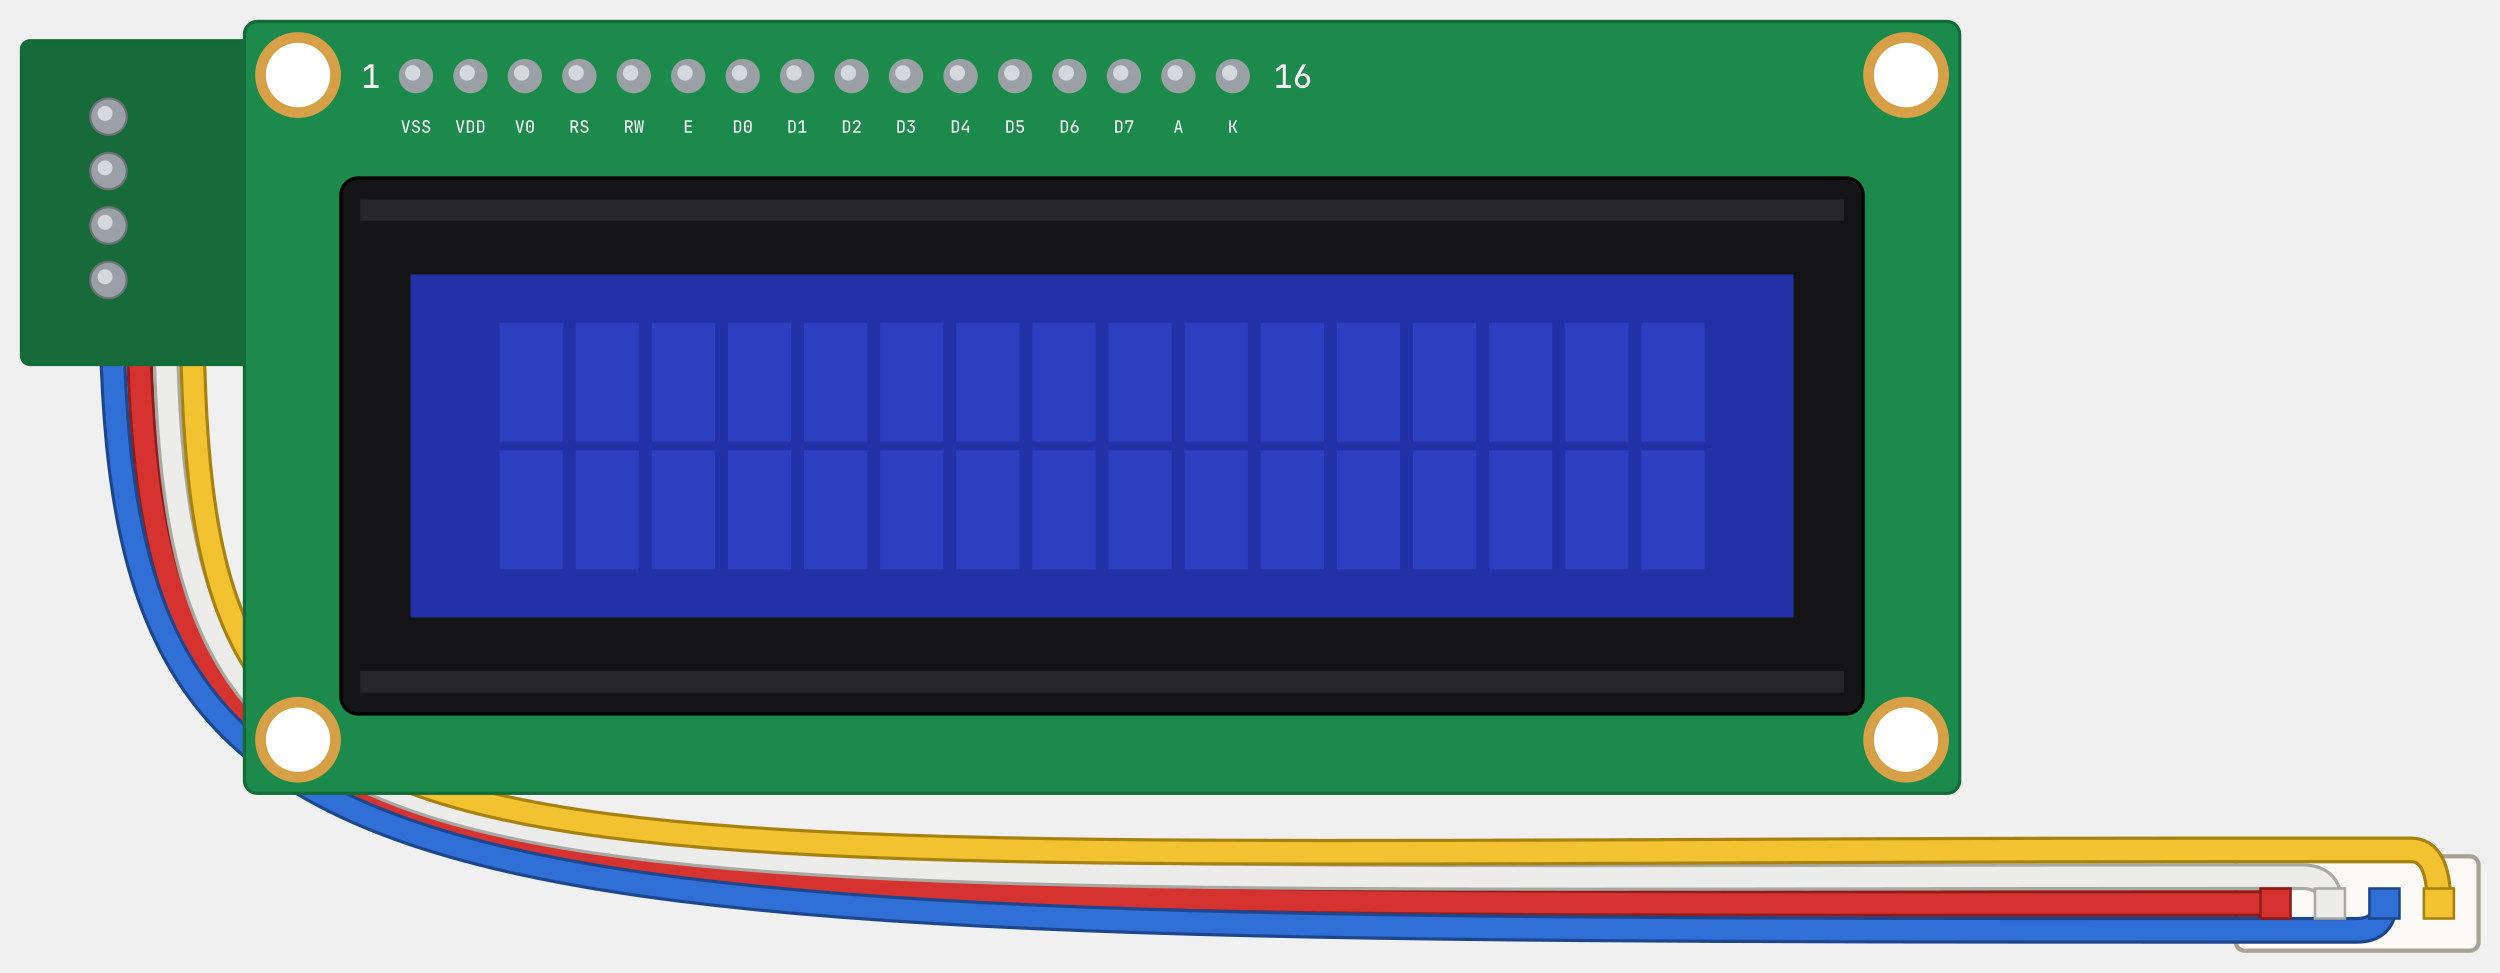
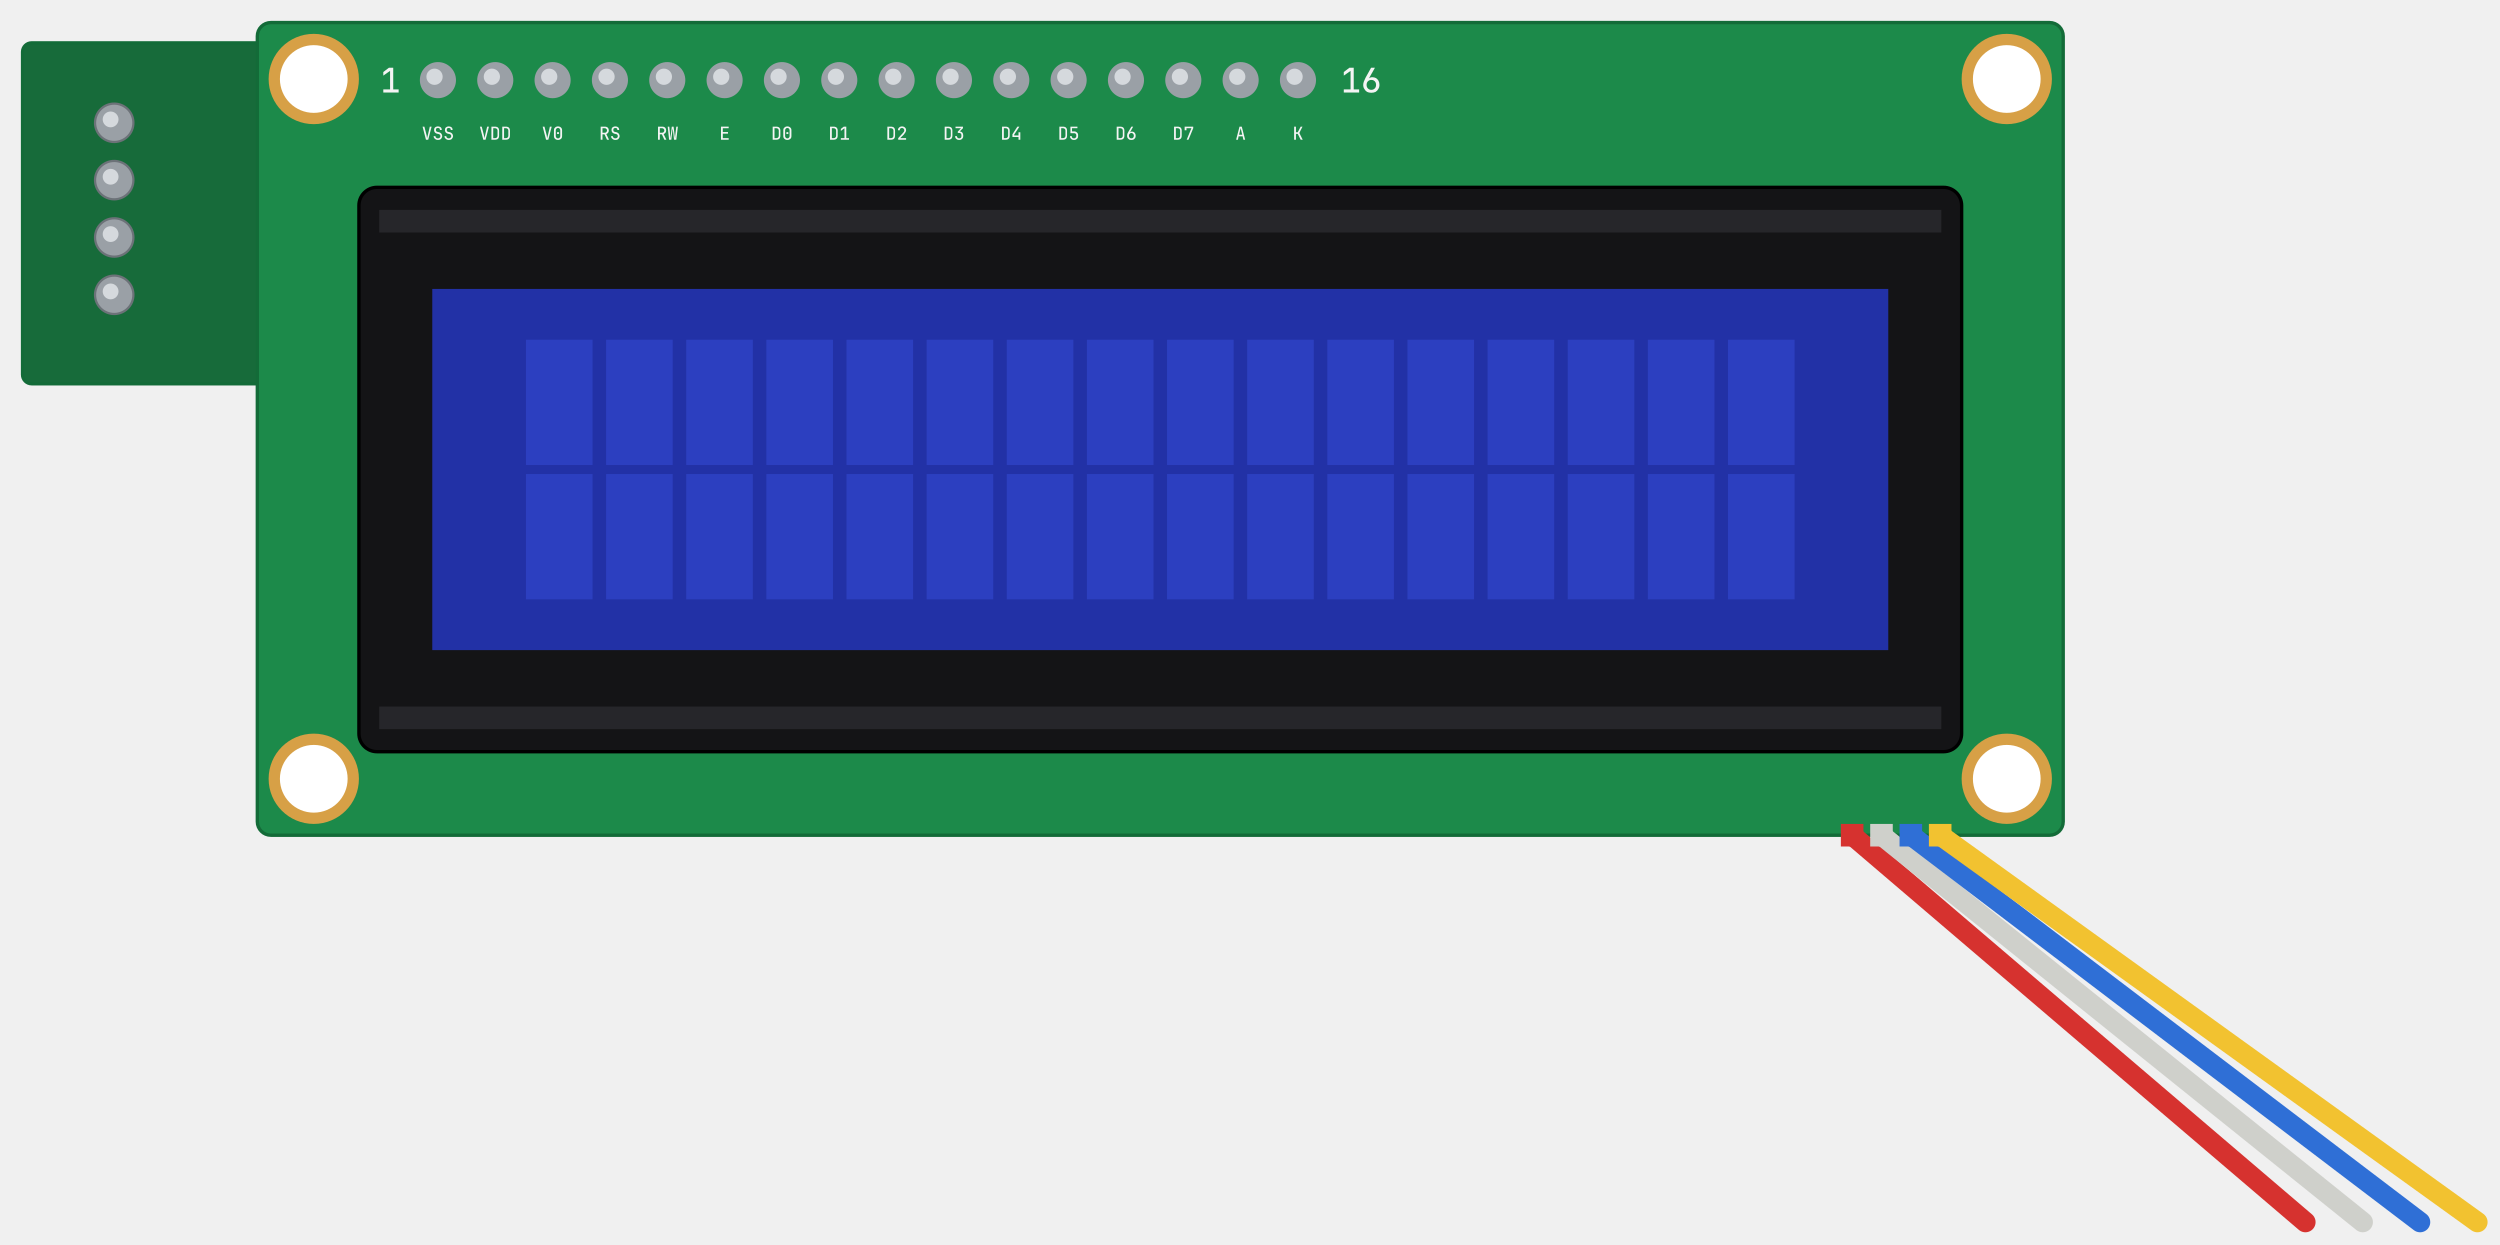
- <svg xmlns="http://www.w3.org/2000/svg" version="1.1" width="116.6mm" height="45.34mm" viewBox="0 0 116.6 45.34">
+ <svg xmlns="http://www.w3.org/2000/svg" version="1.1" width="110.75mm" height="55.14mm" viewBox="0 0 110.75 55.14">
  <g id="breadboard">
-     <g transform="translate(104,-20)">
-       <rect x="0.28" y="59.94" width="11.32" height="4.4" fill="#fbfaf7" rx="0.4" stroke="#a8a294" stroke-width="0.2" />
-       <path d="M2.13 62.14L-0.92 62.14C-88.92 62.14 -97.55 63 -97.55 33" fill="none" stroke="#8f1d1b" stroke-width="1.25" stroke-linecap="round" stroke-linejoin="round" />
-       <path d="M2.13 62.14L-0.92 62.14C-88.92 62.14 -97.55 63 -97.55 33" fill="none" stroke="#d6322f" stroke-width="0.95" stroke-linecap="round" stroke-linejoin="round" />
-       <path d="M4.67 62.14Q4.67 60.89 3.37 60.89L-0.92 60.89C-88.92 60.89 -96.3 63 -96.3 33" fill="none" stroke="#a9a9a4" stroke-width="1.25" stroke-linecap="round" stroke-linejoin="round" />
-       <path d="M4.67 62.14Q4.67 60.89 3.37 60.89L-0.92 60.89C-88.92 60.89 -96.3 63 -96.3 33" fill="none" stroke="#ececea" stroke-width="0.95" stroke-linecap="round" stroke-linejoin="round" />
-       <path d="M7.21 62.14Q7.21 63.39 5.91 63.39L-0.92 63.39C-88.92 63.39 -98.8 63 -98.8 33" fill="none" stroke="#1c478f" stroke-width="1.25" stroke-linecap="round" stroke-linejoin="round" />
-       <path d="M7.21 62.14Q7.21 63.39 5.91 63.39L-0.92 63.39C-88.92 63.39 -98.8 63 -98.8 33" fill="none" stroke="#2f6fd6" stroke-width="0.95" stroke-linecap="round" stroke-linejoin="round" />
-       <path d="M9.75 62.14Q9.75 59.64 8.45 59.64L-0.92 59.64C-88.92 59.64 -95.05 63 -95.05 33" fill="none" stroke="#a8820f" stroke-width="1.25" stroke-linecap="round" stroke-linejoin="round" />
-       <path d="M9.75 62.14Q9.75 59.64 8.45 59.64L-0.92 59.64C-88.92 59.64 -95.05 63 -95.05 33" fill="none" stroke="#f2c230" stroke-width="0.95" stroke-linecap="round" stroke-linejoin="round" />
-       <g transform="translate(-104,20)">
+     <g transform="translate(100,-8)">
+       <g transform="translate(-100,8)">
        <rect x="1" y="1.9" width="10.9" height="15.1" fill="#176b3a" rx="0.4" stroke="#136b38" stroke-width="0.15" />
        <circle cx="5.06" cy="5.44" r="0.85" fill="#9aa0a6" stroke="#6c7278" stroke-width="0.1" />
        <circle cx="4.9" cy="5.29" r="0.35" fill="#d5d9dd" />
        <circle cx="5.06" cy="7.98" r="0.85" fill="#9aa0a6" stroke="#6c7278" stroke-width="0.1" />
        <circle cx="4.9" cy="7.83" r="0.35" fill="#d5d9dd" />
        <circle cx="5.06" cy="10.52" r="0.85" fill="#9aa0a6" stroke="#6c7278" stroke-width="0.1" />
        <circle cx="4.9" cy="10.37" r="0.35" fill="#d5d9dd" />
        <circle cx="5.06" cy="13.06" r="0.85" fill="#9aa0a6" stroke="#6c7278" stroke-width="0.1" />
        <circle cx="4.9" cy="12.91" r="0.35" fill="#d5d9dd" />
        <rect x="11.4" y="1" width="80" height="36" fill="#1c8a4a" rx="0.6" stroke="#136b38" stroke-width="0.15" />
        <circle cx="13.9" cy="3.5" r="2" fill="#d7a046" />
        <circle cx="13.9" cy="3.5" r="1.5" fill="#ffffff" />
        <circle cx="13.9" cy="34.5" r="2" fill="#d7a046" />
        <circle cx="13.9" cy="34.5" r="1.5" fill="#ffffff" />
        <circle cx="88.9" cy="3.5" r="2" fill="#d7a046" />
        <circle cx="88.9" cy="3.5" r="1.5" fill="#ffffff" />
        <circle cx="88.9" cy="34.5" r="2" fill="#d7a046" />
        <circle cx="88.9" cy="34.5" r="1.5" fill="#ffffff" />
        <circle cx="19.4" cy="3.55" r="0.8" fill="#9aa0a6" />
        <circle cx="19.25" cy="3.4" r="0.36" fill="#d5d9dd" />
        <path d="M18.87 6.19 18.72 5.61H18.8L18.9 6Q18.9 6.04 18.91 6.07Q18.92 6.11 18.92 6.13Q18.92 6.11 18.93 6.07Q18.94 6.04 18.95 6L19.04 5.61H19.12L18.97 6.19ZM19.4 6.2Q19.32 6.2 19.27 6.15Q19.21 6.11 19.21 6.03H19.29Q19.29 6.08 19.32 6.1Q19.35 6.13 19.4 6.13Q19.45 6.13 19.48 6.1Q19.51 6.08 19.51 6.03Q19.51 6 19.49 5.97Q19.47 5.95 19.44 5.94L19.35 5.92Q19.29 5.9 19.26 5.86Q19.23 5.82 19.23 5.76Q19.23 5.71 19.25 5.67Q19.27 5.64 19.31 5.62Q19.35 5.6 19.4 5.6Q19.45 5.6 19.49 5.62Q19.53 5.64 19.55 5.67Q19.57 5.71 19.57 5.76H19.49Q19.49 5.72 19.47 5.69Q19.44 5.67 19.4 5.67Q19.36 5.67 19.33 5.69Q19.31 5.72 19.31 5.76Q19.31 5.79 19.32 5.81Q19.34 5.83 19.37 5.84L19.46 5.86Q19.52 5.88 19.55 5.92Q19.59 5.97 19.59 6.03Q19.59 6.08 19.56 6.12Q19.54 6.16 19.5 6.18Q19.46 6.2 19.4 6.2ZM19.88 6.2Q19.8 6.2 19.75 6.15Q19.69 6.11 19.69 6.03H19.77Q19.77 6.08 19.8 6.1Q19.83 6.13 19.88 6.13Q19.93 6.13 19.96 6.1Q19.99 6.08 19.99 6.03Q19.99 6 19.97 5.97Q19.95 5.95 19.92 5.94L19.83 5.92Q19.77 5.9 19.74 5.86Q19.71 5.82 19.71 5.76Q19.71 5.71 19.73 5.67Q19.75 5.64 19.79 5.62Q19.83 5.6 19.88 5.6Q19.93 5.6 19.97 5.62Q20.01 5.64 20.03 5.67Q20.05 5.71 20.05 5.76H19.97Q19.97 5.72 19.95 5.69Q19.92 5.67 19.88 5.67Q19.84 5.67 19.81 5.69Q19.79 5.72 19.79 5.76Q19.79 5.79 19.8 5.81Q19.82 5.83 19.85 5.84L19.94 5.86Q20 5.88 20.03 5.92Q20.07 5.97 20.07 6.03Q20.07 6.08 20.04 6.12Q20.02 6.16 19.98 6.18Q19.94 6.2 19.88 6.2Z" fill="#f4f4f4" />
        <circle cx="21.94" cy="3.55" r="0.8" fill="#9aa0a6" />
        <circle cx="21.79" cy="3.4" r="0.36" fill="#d5d9dd" />
        <path d="M21.41 6.19 21.26 5.61H21.34L21.44 6Q21.44 6.04 21.45 6.07Q21.46 6.11 21.46 6.13Q21.46 6.11 21.47 6.07Q21.48 6.04 21.49 6L21.58 5.61H21.66L21.51 6.19ZM21.77 6.19V5.61H21.93Q21.98 5.61 22.03 5.63Q22.07 5.65 22.09 5.69Q22.11 5.73 22.11 5.78V6.01Q22.11 6.07 22.09 6.11Q22.07 6.15 22.03 6.17Q21.98 6.19 21.93 6.19ZM21.85 6.12H21.93Q21.98 6.12 22.01 6.09Q22.04 6.06 22.04 6.01V5.78Q22.04 5.74 22.01 5.71Q21.98 5.68 21.93 5.68H21.85ZM22.25 6.19V5.61H22.41Q22.46 5.61 22.51 5.63Q22.55 5.65 22.57 5.69Q22.59 5.73 22.59 5.78V6.01Q22.59 6.07 22.57 6.11Q22.55 6.15 22.51 6.17Q22.46 6.19 22.41 6.19ZM22.33 6.12H22.41Q22.46 6.12 22.49 6.09Q22.52 6.06 22.52 6.01V5.78Q22.52 5.74 22.49 5.71Q22.46 5.68 22.41 5.68H22.33Z" fill="#f4f4f4" />
        <circle cx="24.48" cy="3.55" r="0.8" fill="#9aa0a6" />
        <circle cx="24.33" cy="3.4" r="0.36" fill="#d5d9dd" />
        <path d="M24.19 6.19 24.04 5.61H24.12L24.22 6Q24.22 6.04 24.23 6.07Q24.24 6.11 24.24 6.13Q24.24 6.11 24.25 6.07Q24.26 6.04 24.27 6L24.36 5.61H24.44L24.29 6.19ZM24.72 6.2Q24.64 6.2 24.59 6.15Q24.54 6.11 24.54 6.03V5.77Q24.54 5.69 24.59 5.65Q24.64 5.6 24.72 5.6Q24.8 5.6 24.85 5.65Q24.9 5.69 24.9 5.77V6.03Q24.9 6.08 24.88 6.12Q24.85 6.16 24.81 6.18Q24.77 6.2 24.72 6.2ZM24.72 6.13Q24.77 6.13 24.79 6.1Q24.82 6.07 24.82 6.03V5.77Q24.82 5.73 24.79 5.7Q24.77 5.67 24.72 5.67Q24.67 5.67 24.65 5.7Q24.62 5.73 24.62 5.77V6.03Q24.62 6.07 24.65 6.1Q24.67 6.13 24.72 6.13ZM24.72 5.94Q24.7 5.94 24.68 5.93Q24.67 5.92 24.67 5.9Q24.67 5.88 24.68 5.86Q24.7 5.85 24.72 5.85Q24.74 5.85 24.76 5.86Q24.77 5.88 24.77 5.9Q24.77 5.92 24.76 5.93Q24.74 5.94 24.72 5.94Z" fill="#f4f4f4" />
        <circle cx="27.02" cy="3.55" r="0.8" fill="#9aa0a6" />
        <circle cx="26.87" cy="3.4" r="0.36" fill="#d5d9dd" />
        <path d="M26.61 6.19V5.61H26.79Q26.85 5.61 26.89 5.63Q26.93 5.65 26.95 5.69Q26.97 5.73 26.97 5.78Q26.97 5.84 26.94 5.88Q26.91 5.92 26.86 5.94L26.98 6.19H26.89L26.78 5.95H26.69V6.19ZM26.69 5.88H26.79Q26.84 5.88 26.86 5.85Q26.89 5.82 26.89 5.78Q26.89 5.73 26.86 5.71Q26.84 5.68 26.79 5.68H26.69ZM27.26 6.2Q27.18 6.2 27.13 6.15Q27.07 6.11 27.07 6.03H27.15Q27.15 6.08 27.18 6.1Q27.21 6.13 27.26 6.13Q27.31 6.13 27.34 6.1Q27.37 6.08 27.37 6.03Q27.37 6 27.35 5.97Q27.33 5.95 27.3 5.94L27.21 5.92Q27.15 5.9 27.12 5.86Q27.09 5.82 27.09 5.76Q27.09 5.71 27.11 5.67Q27.13 5.64 27.17 5.62Q27.21 5.6 27.26 5.6Q27.31 5.6 27.35 5.62Q27.39 5.64 27.41 5.67Q27.43 5.71 27.43 5.76H27.35Q27.35 5.72 27.33 5.69Q27.3 5.67 27.26 5.67Q27.22 5.67 27.19 5.69Q27.17 5.72 27.17 5.76Q27.17 5.79 27.18 5.81Q27.2 5.83 27.23 5.84L27.32 5.86Q27.38 5.88 27.41 5.92Q27.45 5.97 27.45 6.03Q27.45 6.08 27.42 6.12Q27.4 6.16 27.36 6.18Q27.32 6.2 27.26 6.2Z" fill="#f4f4f4" />
        <circle cx="29.56" cy="3.55" r="0.8" fill="#9aa0a6" />
        <circle cx="29.41" cy="3.4" r="0.36" fill="#d5d9dd" />
        <path d="M29.15 6.19V5.61H29.33Q29.39 5.61 29.43 5.63Q29.47 5.65 29.49 5.69Q29.51 5.73 29.51 5.78Q29.51 5.84 29.48 5.88Q29.45 5.92 29.4 5.94L29.52 6.19H29.43L29.32 5.95H29.23V6.19ZM29.23 5.88H29.33Q29.38 5.88 29.4 5.85Q29.43 5.82 29.43 5.78Q29.43 5.73 29.4 5.71Q29.38 5.68 29.33 5.68H29.23ZM29.64 6.19 29.58 5.61H29.65L29.69 6.03Q29.69 6.06 29.69 6.09Q29.7 6.12 29.7 6.14Q29.7 6.12 29.7 6.09Q29.7 6.06 29.71 6.03L29.76 5.61H29.84L29.89 6.03Q29.9 6.06 29.9 6.09Q29.9 6.12 29.9 6.14Q29.91 6.12 29.91 6.09Q29.91 6.06 29.91 6.03L29.96 5.61H30.03L29.96 6.19H29.86L29.81 5.76Q29.81 5.73 29.8 5.71Q29.8 5.68 29.8 5.66Q29.8 5.68 29.8 5.71Q29.8 5.73 29.79 5.76L29.74 6.19Z" fill="#f4f4f4" />
        <circle cx="32.1" cy="3.55" r="0.8" fill="#9aa0a6" />
        <circle cx="31.95" cy="3.4" r="0.36" fill="#d5d9dd" />
        <path d="M31.94 6.19V5.61H32.28V5.68H32.02V5.85H32.25V5.92H32.02V6.12H32.28V6.19Z" fill="#f4f4f4" />
        <circle cx="34.64" cy="3.55" r="0.8" fill="#9aa0a6" />
        <circle cx="34.49" cy="3.4" r="0.36" fill="#d5d9dd" />
        <path d="M34.23 6.19V5.61H34.39Q34.44 5.61 34.49 5.63Q34.53 5.65 34.55 5.69Q34.57 5.73 34.57 5.78V6.01Q34.57 6.07 34.55 6.11Q34.53 6.15 34.49 6.17Q34.44 6.19 34.39 6.19ZM34.31 6.12H34.39Q34.44 6.12 34.47 6.09Q34.5 6.06 34.5 6.01V5.78Q34.5 5.74 34.47 5.71Q34.44 5.68 34.39 5.68H34.31ZM34.88 6.2Q34.8 6.2 34.75 6.15Q34.7 6.11 34.7 6.03V5.77Q34.7 5.69 34.75 5.65Q34.8 5.6 34.88 5.6Q34.96 5.6 35.01 5.65Q35.06 5.69 35.06 5.77V6.03Q35.06 6.08 35.04 6.12Q35.01 6.16 34.97 6.18Q34.93 6.2 34.88 6.2ZM34.88 6.13Q34.93 6.13 34.95 6.1Q34.98 6.07 34.98 6.03V5.77Q34.98 5.73 34.95 5.7Q34.93 5.67 34.88 5.67Q34.83 5.67 34.81 5.7Q34.78 5.73 34.78 5.77V6.03Q34.78 6.07 34.81 6.1Q34.83 6.13 34.88 6.13ZM34.88 5.94Q34.86 5.94 34.84 5.93Q34.83 5.92 34.83 5.9Q34.83 5.88 34.84 5.86Q34.86 5.85 34.88 5.85Q34.9 5.85 34.92 5.86Q34.93 5.88 34.93 5.9Q34.93 5.92 34.92 5.93Q34.9 5.94 34.88 5.94Z" fill="#f4f4f4" />
        <circle cx="37.18" cy="3.55" r="0.8" fill="#9aa0a6" />
        <circle cx="37.03" cy="3.4" r="0.36" fill="#d5d9dd" />
        <path d="M36.77 6.19V5.61H36.93Q36.98 5.61 37.03 5.63Q37.07 5.65 37.09 5.69Q37.11 5.73 37.11 5.78V6.01Q37.11 6.07 37.09 6.11Q37.07 6.15 37.03 6.17Q36.98 6.19 36.93 6.19ZM36.85 6.12H36.93Q36.98 6.12 37.01 6.09Q37.04 6.06 37.04 6.01V5.78Q37.04 5.74 37.01 5.71Q36.98 5.68 36.93 5.68H36.85ZM37.25 6.19V6.12H37.41V5.68L37.25 5.8V5.71L37.38 5.61H37.49V6.12H37.61V6.19Z" fill="#f4f4f4" />
        <circle cx="39.72" cy="3.55" r="0.8" fill="#9aa0a6" />
        <circle cx="39.57" cy="3.4" r="0.36" fill="#d5d9dd" />
        <path d="M39.31 6.19V5.61H39.47Q39.52 5.61 39.57 5.63Q39.61 5.65 39.63 5.69Q39.65 5.73 39.65 5.78V6.01Q39.65 6.07 39.63 6.11Q39.61 6.15 39.57 6.17Q39.52 6.19 39.47 6.19ZM39.39 6.12H39.47Q39.52 6.12 39.55 6.09Q39.58 6.06 39.58 6.01V5.78Q39.58 5.74 39.55 5.71Q39.52 5.68 39.47 5.68H39.39ZM39.79 6.19V6.12L39.98 5.91Q40.02 5.87 40.04 5.84Q40.06 5.8 40.06 5.77Q40.06 5.73 40.03 5.7Q40 5.67 39.96 5.67Q39.91 5.67 39.88 5.7Q39.86 5.73 39.86 5.77H39.78Q39.78 5.69 39.83 5.65Q39.88 5.6 39.96 5.6Q40.04 5.6 40.09 5.65Q40.14 5.69 40.14 5.77Q40.14 5.81 40.11 5.86Q40.09 5.9 40.04 5.96L39.88 6.12H40.14V6.19Z" fill="#f4f4f4" />
        <circle cx="42.26" cy="3.55" r="0.8" fill="#9aa0a6" />
        <circle cx="42.11" cy="3.4" r="0.36" fill="#d5d9dd" />
        <path d="M41.85 6.19V5.61H42.01Q42.06 5.61 42.11 5.63Q42.15 5.65 42.17 5.69Q42.19 5.73 42.19 5.78V6.01Q42.19 6.07 42.17 6.11Q42.15 6.15 42.11 6.17Q42.06 6.19 42.01 6.19ZM41.93 6.12H42.01Q42.06 6.12 42.09 6.09Q42.12 6.06 42.12 6.01V5.78Q42.12 5.74 42.09 5.71Q42.06 5.68 42.01 5.68H41.93ZM42.49 6.2Q42.41 6.2 42.36 6.15Q42.31 6.11 42.31 6.03H42.39Q42.39 6.08 42.42 6.1Q42.45 6.13 42.49 6.13Q42.54 6.13 42.57 6.1Q42.59 6.08 42.59 6.03V5.99Q42.59 5.95 42.57 5.92Q42.54 5.89 42.49 5.89H42.43V5.83L42.57 5.68H42.33V5.61H42.66V5.68L42.52 5.82Q42.59 5.83 42.63 5.87Q42.67 5.92 42.67 5.99V6.03Q42.67 6.11 42.62 6.15Q42.58 6.2 42.49 6.2Z" fill="#f4f4f4" />
        <circle cx="44.8" cy="3.55" r="0.8" fill="#9aa0a6" />
        <circle cx="44.65" cy="3.4" r="0.36" fill="#d5d9dd" />
        <path d="M44.39 6.19V5.61H44.55Q44.6 5.61 44.65 5.63Q44.69 5.65 44.71 5.69Q44.73 5.73 44.73 5.78V6.01Q44.73 6.07 44.71 6.11Q44.69 6.15 44.65 6.17Q44.6 6.19 44.55 6.19ZM44.47 6.12H44.55Q44.6 6.12 44.63 6.09Q44.66 6.06 44.66 6.01V5.78Q44.66 5.74 44.63 5.71Q44.6 5.68 44.55 5.68H44.47ZM45.12 6.19V6.07H44.85V5.95L45.07 5.61H45.16L44.93 5.96V6H45.12V5.86H45.2V6.19Z" fill="#f4f4f4" />
        <circle cx="47.34" cy="3.55" r="0.8" fill="#9aa0a6" />
        <circle cx="47.19" cy="3.4" r="0.36" fill="#d5d9dd" />
        <path d="M46.93 6.19V5.61H47.09Q47.14 5.61 47.19 5.63Q47.23 5.65 47.25 5.69Q47.27 5.73 47.27 5.78V6.01Q47.27 6.07 47.25 6.11Q47.23 6.15 47.19 6.17Q47.14 6.19 47.09 6.19ZM47.01 6.12H47.09Q47.14 6.12 47.17 6.09Q47.2 6.06 47.2 6.01V5.78Q47.2 5.74 47.17 5.71Q47.14 5.68 47.09 5.68H47.01ZM47.58 6.2Q47.49 6.2 47.45 6.15Q47.4 6.11 47.4 6.03H47.48Q47.48 6.08 47.5 6.1Q47.53 6.13 47.58 6.13Q47.62 6.13 47.65 6.1Q47.68 6.08 47.68 6.03V5.99Q47.68 5.95 47.65 5.92Q47.62 5.9 47.58 5.9H47.42V5.61H47.73V5.68H47.49L47.49 5.82H47.58Q47.66 5.82 47.71 5.87Q47.76 5.91 47.76 5.99V6.03Q47.76 6.11 47.71 6.15Q47.66 6.2 47.58 6.2Z" fill="#f4f4f4" />
        <circle cx="49.88" cy="3.55" r="0.8" fill="#9aa0a6" />
        <circle cx="49.73" cy="3.4" r="0.36" fill="#d5d9dd" />
        <path d="M49.47 6.19V5.61H49.63Q49.68 5.61 49.73 5.63Q49.77 5.65 49.79 5.69Q49.81 5.73 49.81 5.78V6.01Q49.81 6.07 49.79 6.11Q49.77 6.15 49.73 6.17Q49.68 6.19 49.63 6.19ZM49.55 6.12H49.63Q49.68 6.12 49.71 6.09Q49.74 6.06 49.74 6.01V5.78Q49.74 5.74 49.71 5.71Q49.68 5.68 49.63 5.68H49.55ZM50.12 6.2Q50.06 6.2 50.02 6.18Q49.98 6.15 49.95 6.11Q49.93 6.07 49.93 6.01Q49.93 5.97 49.94 5.93Q49.96 5.89 49.98 5.85L50.12 5.61H50.2L50.06 5.86L50.06 5.86Q50.07 5.85 50.09 5.84Q50.11 5.83 50.14 5.83Q50.19 5.83 50.23 5.85Q50.27 5.88 50.29 5.92Q50.31 5.96 50.31 6.01Q50.31 6.07 50.29 6.11Q50.26 6.15 50.22 6.18Q50.18 6.2 50.12 6.2ZM50.12 6.13Q50.17 6.13 50.2 6.1Q50.23 6.06 50.23 6.01Q50.23 5.96 50.2 5.93Q50.17 5.89 50.12 5.89Q50.07 5.89 50.04 5.93Q50.01 5.96 50.01 6.01Q50.01 6.06 50.04 6.1Q50.07 6.13 50.12 6.13Z" fill="#f4f4f4" />
        <circle cx="52.42" cy="3.55" r="0.8" fill="#9aa0a6" />
        <circle cx="52.27" cy="3.4" r="0.36" fill="#d5d9dd" />
        <path d="M52.01 6.19V5.61H52.17Q52.22 5.61 52.27 5.63Q52.31 5.65 52.33 5.69Q52.35 5.73 52.35 5.78V6.01Q52.35 6.07 52.33 6.11Q52.31 6.15 52.27 6.17Q52.22 6.19 52.17 6.19ZM52.09 6.12H52.17Q52.22 6.12 52.25 6.09Q52.28 6.06 52.28 6.01V5.78Q52.28 5.74 52.25 5.71Q52.22 5.68 52.17 5.68H52.09ZM52.57 6.19 52.78 5.68H52.56V5.77H52.48V5.61H52.86V5.68L52.65 6.19Z" fill="#f4f4f4" />
        <circle cx="54.96" cy="3.55" r="0.8" fill="#9aa0a6" />
        <circle cx="54.81" cy="3.4" r="0.36" fill="#d5d9dd" />
        <path d="M54.76 6.19 54.91 5.61H55.01L55.16 6.19H55.08L55.05 6.04H54.87L54.84 6.19ZM54.89 5.97H55.03L54.99 5.8Q54.98 5.75 54.97 5.72Q54.96 5.68 54.96 5.67Q54.96 5.68 54.95 5.72Q54.94 5.75 54.93 5.8Z" fill="#f4f4f4" />
        <circle cx="57.5" cy="3.55" r="0.8" fill="#9aa0a6" />
        <circle cx="57.35" cy="3.4" r="0.36" fill="#d5d9dd" />
        <path d="M57.33 6.19V5.61H57.41V5.86H57.49L57.62 5.61H57.7L57.56 5.89L57.71 6.19H57.62L57.49 5.93H57.41V6.19Z" fill="#f4f4f4" />
        <path d="M16.98 4.1V3.96H17.28V3.14L16.98 3.35V3.19L17.23 3H17.42V3.96H17.66V4.1Z" fill="#f4f4f4" />
        <path d="M59.53 4.1V3.96H59.83V3.14L59.53 3.35V3.19L59.78 3H59.97V3.96H60.21V4.1ZM60.75 4.11Q60.64 4.11 60.56 4.07Q60.48 4.02 60.44 3.94Q60.39 3.87 60.39 3.76Q60.39 3.69 60.42 3.61Q60.45 3.53 60.49 3.45L60.74 3H60.91L60.64 3.48L60.64 3.48Q60.66 3.45 60.7 3.44Q60.74 3.42 60.79 3.42Q60.88 3.42 60.96 3.46Q61.03 3.51 61.07 3.58Q61.11 3.66 61.11 3.76Q61.11 3.86 61.06 3.94Q61.02 4.02 60.94 4.07Q60.86 4.11 60.75 4.11ZM60.75 3.98Q60.84 3.98 60.9 3.92Q60.96 3.86 60.96 3.76Q60.96 3.66 60.9 3.6Q60.84 3.54 60.75 3.54Q60.66 3.54 60.6 3.6Q60.54 3.66 60.54 3.76Q60.54 3.86 60.6 3.92Q60.66 3.98 60.75 3.98Z" fill="#f4f4f4" />
        <rect x="15.9" y="8.3" width="71" height="25" fill="#141416" rx="0.8" stroke="#000000" stroke-width="0.15" />
        <rect x="16.8" y="9.3" width="69.2" height="1" fill="#26262a" />
        <rect x="16.8" y="31.3" width="69.2" height="1" fill="#26262a" />
        <rect x="19.15" y="12.8" width="64.5" height="16" fill="#2231a6" />
        <rect x="23.3" y="15.05" width="2.95" height="5.55" fill="#2c3fc0" />
        <rect x="26.85" y="15.05" width="2.95" height="5.55" fill="#2c3fc0" />
        <rect x="30.4" y="15.05" width="2.95" height="5.55" fill="#2c3fc0" />
        <rect x="33.95" y="15.05" width="2.95" height="5.55" fill="#2c3fc0" />
        <rect x="37.5" y="15.05" width="2.95" height="5.55" fill="#2c3fc0" />
        <rect x="41.05" y="15.05" width="2.95" height="5.55" fill="#2c3fc0" />
        <rect x="44.6" y="15.05" width="2.95" height="5.55" fill="#2c3fc0" />
        <rect x="48.15" y="15.05" width="2.95" height="5.55" fill="#2c3fc0" />
        <rect x="51.7" y="15.05" width="2.95" height="5.55" fill="#2c3fc0" />
        <rect x="55.25" y="15.05" width="2.95" height="5.55" fill="#2c3fc0" />
        <rect x="58.8" y="15.05" width="2.95" height="5.55" fill="#2c3fc0" />
        <rect x="62.35" y="15.05" width="2.95" height="5.55" fill="#2c3fc0" />
        <rect x="65.9" y="15.05" width="2.95" height="5.55" fill="#2c3fc0" />
        <rect x="69.45" y="15.05" width="2.95" height="5.55" fill="#2c3fc0" />
        <rect x="73" y="15.05" width="2.95" height="5.55" fill="#2c3fc0" />
        <rect x="76.55" y="15.05" width="2.95" height="5.55" fill="#2c3fc0" />
        <rect x="23.3" y="21" width="2.95" height="5.55" fill="#2c3fc0" />
        <rect x="26.85" y="21" width="2.95" height="5.55" fill="#2c3fc0" />
        <rect x="30.4" y="21" width="2.95" height="5.55" fill="#2c3fc0" />
        <rect x="33.95" y="21" width="2.95" height="5.55" fill="#2c3fc0" />
        <rect x="37.5" y="21" width="2.95" height="5.55" fill="#2c3fc0" />
        <rect x="41.05" y="21" width="2.95" height="5.55" fill="#2c3fc0" />
        <rect x="44.6" y="21" width="2.95" height="5.55" fill="#2c3fc0" />
        <rect x="48.15" y="21" width="2.95" height="5.55" fill="#2c3fc0" />
        <rect x="51.7" y="21" width="2.95" height="5.55" fill="#2c3fc0" />
        <rect x="55.25" y="21" width="2.95" height="5.55" fill="#2c3fc0" />
        <rect x="58.8" y="21" width="2.95" height="5.55" fill="#2c3fc0" />
        <rect x="62.35" y="21" width="2.95" height="5.55" fill="#2c3fc0" />
        <rect x="65.9" y="21" width="2.95" height="5.55" fill="#2c3fc0" />
        <rect x="69.45" y="21" width="2.95" height="5.55" fill="#2c3fc0" />
        <rect x="73" y="21" width="2.95" height="5.55" fill="#2c3fc0" />
        <rect x="76.55" y="21" width="2.95" height="5.55" fill="#2c3fc0" />
      </g>
-       <rect x="1.43" y="61.44" width="1.4" height="1.4" fill="#d6322f" stroke="#8f1d1b" stroke-width="0.12" id="connector0pin" />
-       <rect x="3.97" y="61.44" width="1.4" height="1.4" fill="#ececea" stroke="#a9a9a4" stroke-width="0.12" id="connector1pin" />
-       <rect x="6.51" y="61.44" width="1.4" height="1.4" fill="#2f6fd6" stroke="#1c478f" stroke-width="0.12" id="connector2pin" />
-       <rect x="9.05" y="61.44" width="1.4" height="1.4" fill="#f2c230" stroke="#a8820f" stroke-width="0.12" id="connector3pin" />
+       <rect x="-18.45" y="44.5" width="1" height="1" fill="#d6322f" id="connector0pin" />
+       <line id="connector0leg" x1="-17.95" y1="45" x2="2.13" y2="62.14" fill="none" stroke="#d6322f" stroke-width="0.9" stroke-linecap="round" />
+       <rect x="-17.15" y="44.5" width="1" height="1" fill="#cfd0cb" id="connector1pin" />
+       <line id="connector1leg" x1="-16.65" y1="45" x2="4.67" y2="62.14" fill="none" stroke="#cfd0cb" stroke-width="0.9" stroke-linecap="round" />
+       <rect x="-15.85" y="44.5" width="1" height="1" fill="#2f6fd6" id="connector2pin" />
+       <line id="connector2leg" x1="-15.35" y1="45" x2="7.21" y2="62.14" fill="none" stroke="#2f6fd6" stroke-width="0.9" stroke-linecap="round" />
+       <rect x="-14.55" y="44.5" width="1" height="1" fill="#f2c230" id="connector3pin" />
+       <line id="connector3leg" x1="-14.05" y1="45" x2="9.75" y2="62.14" fill="none" stroke="#f2c230" stroke-width="0.9" stroke-linecap="round" />
    </g>
  </g>
</svg>
